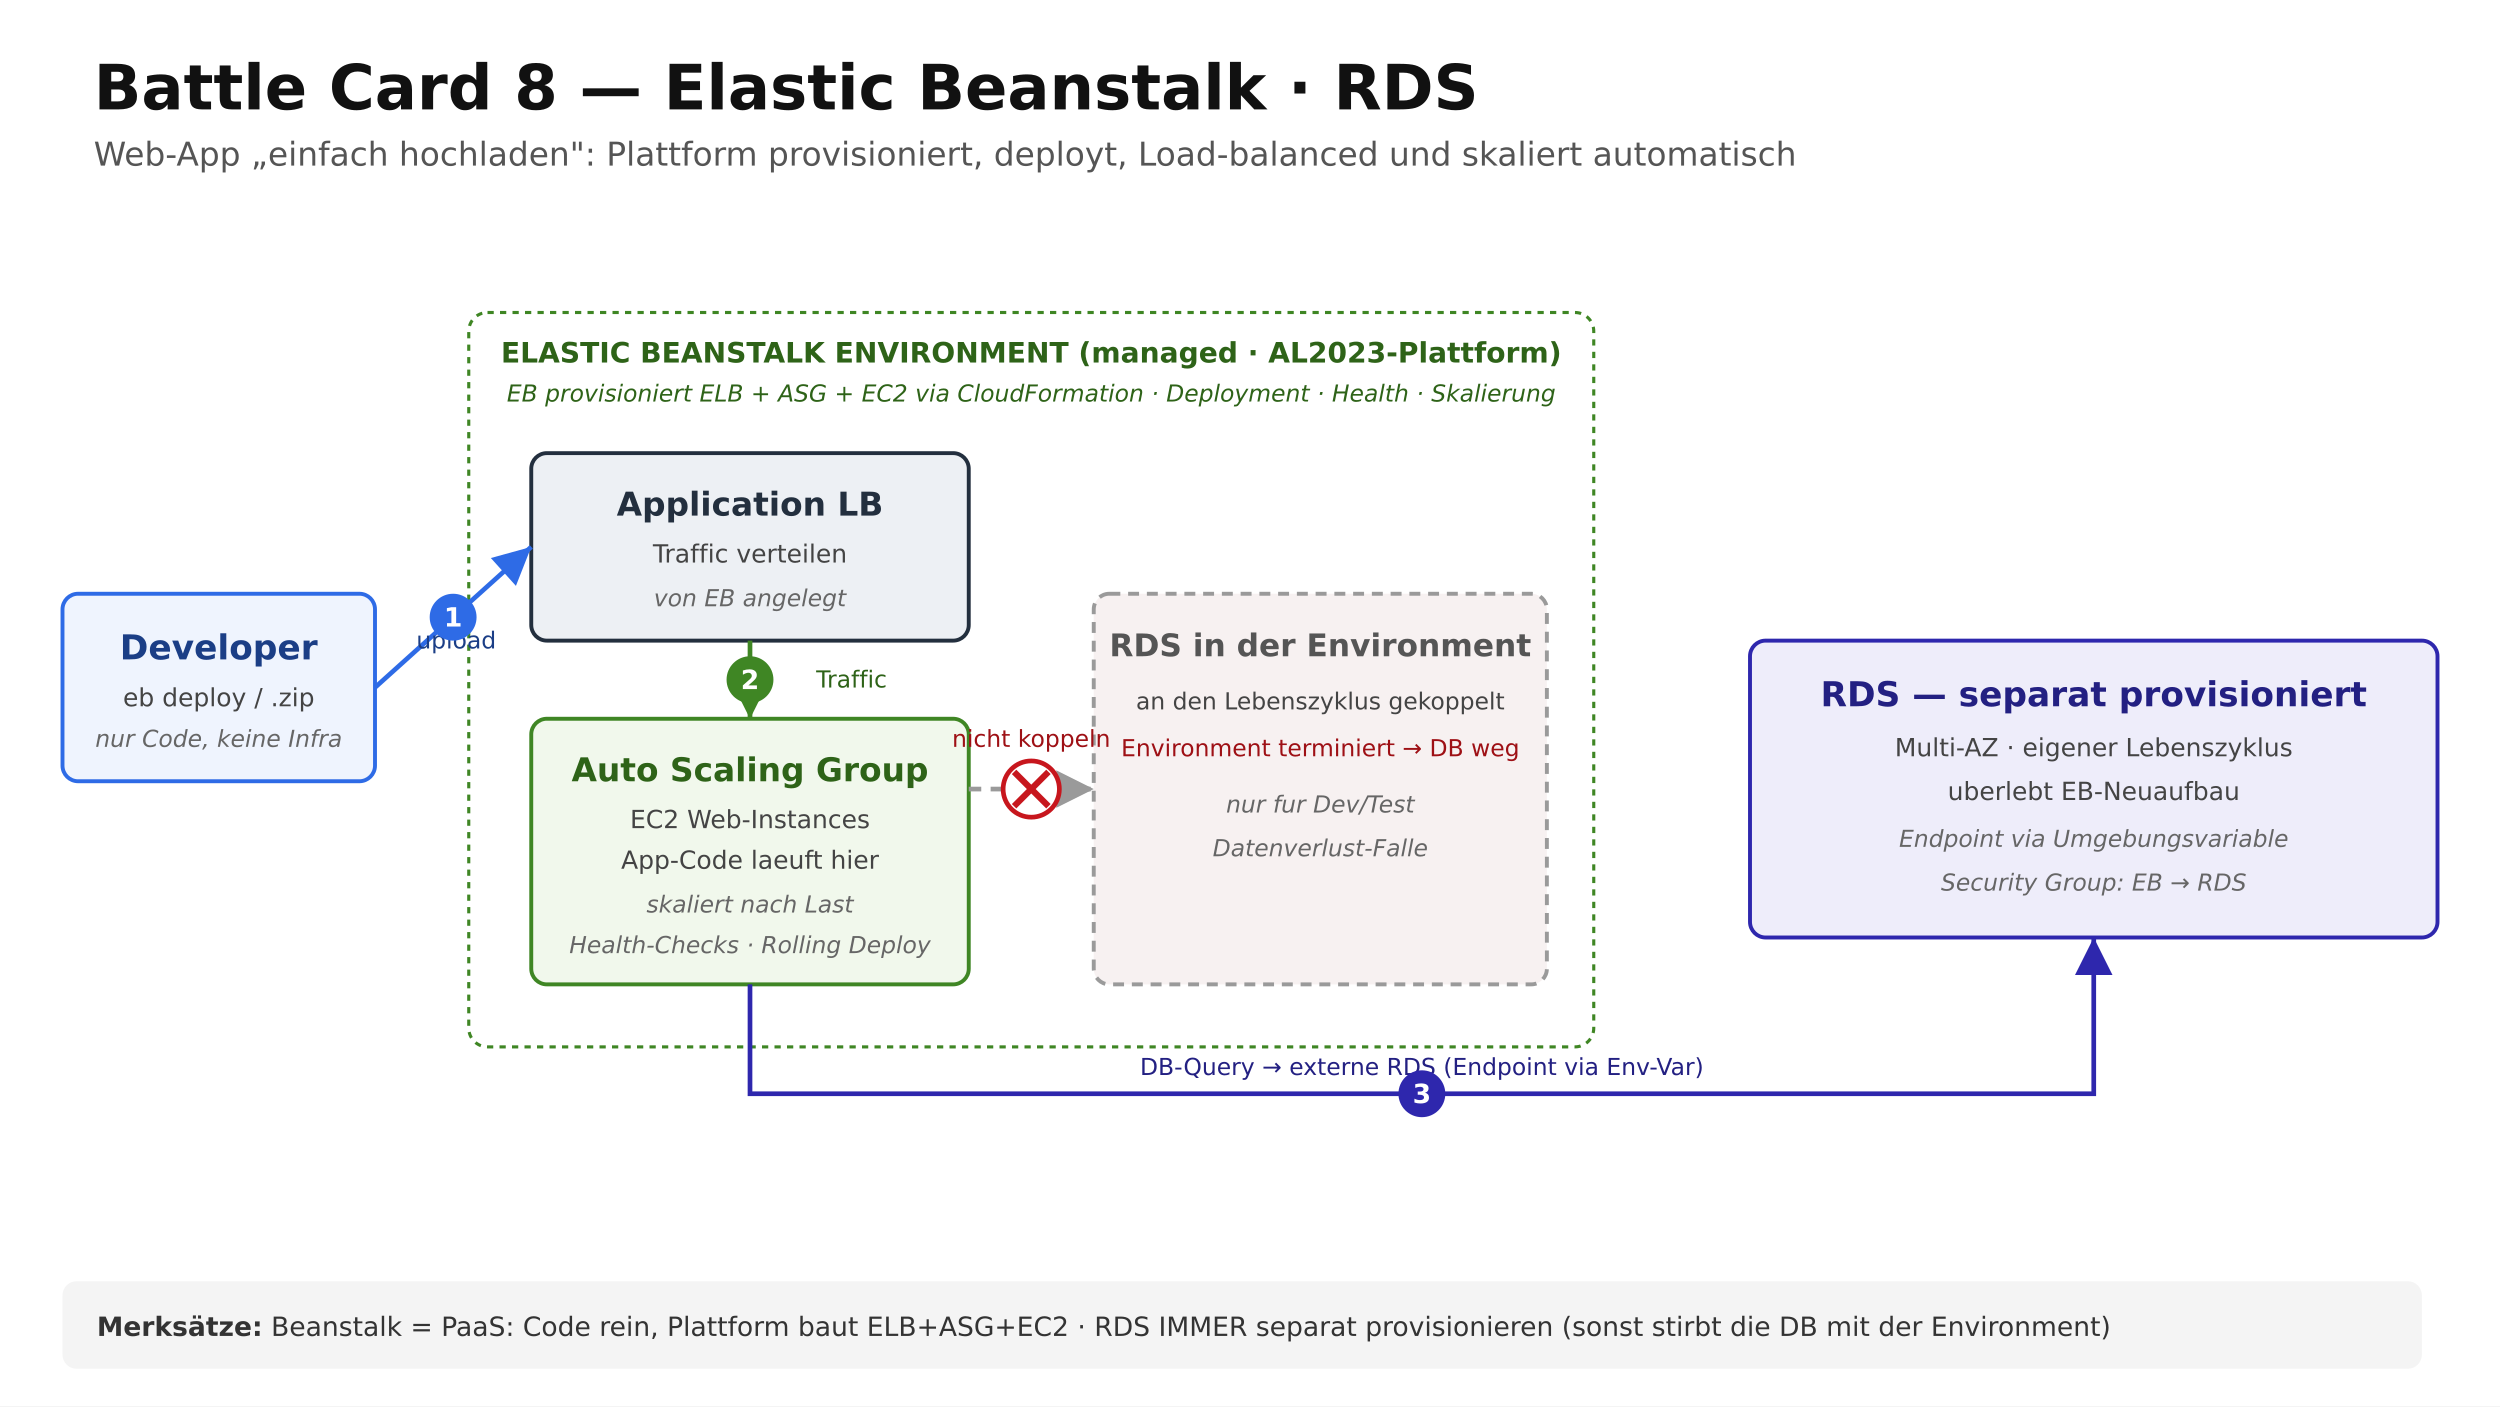
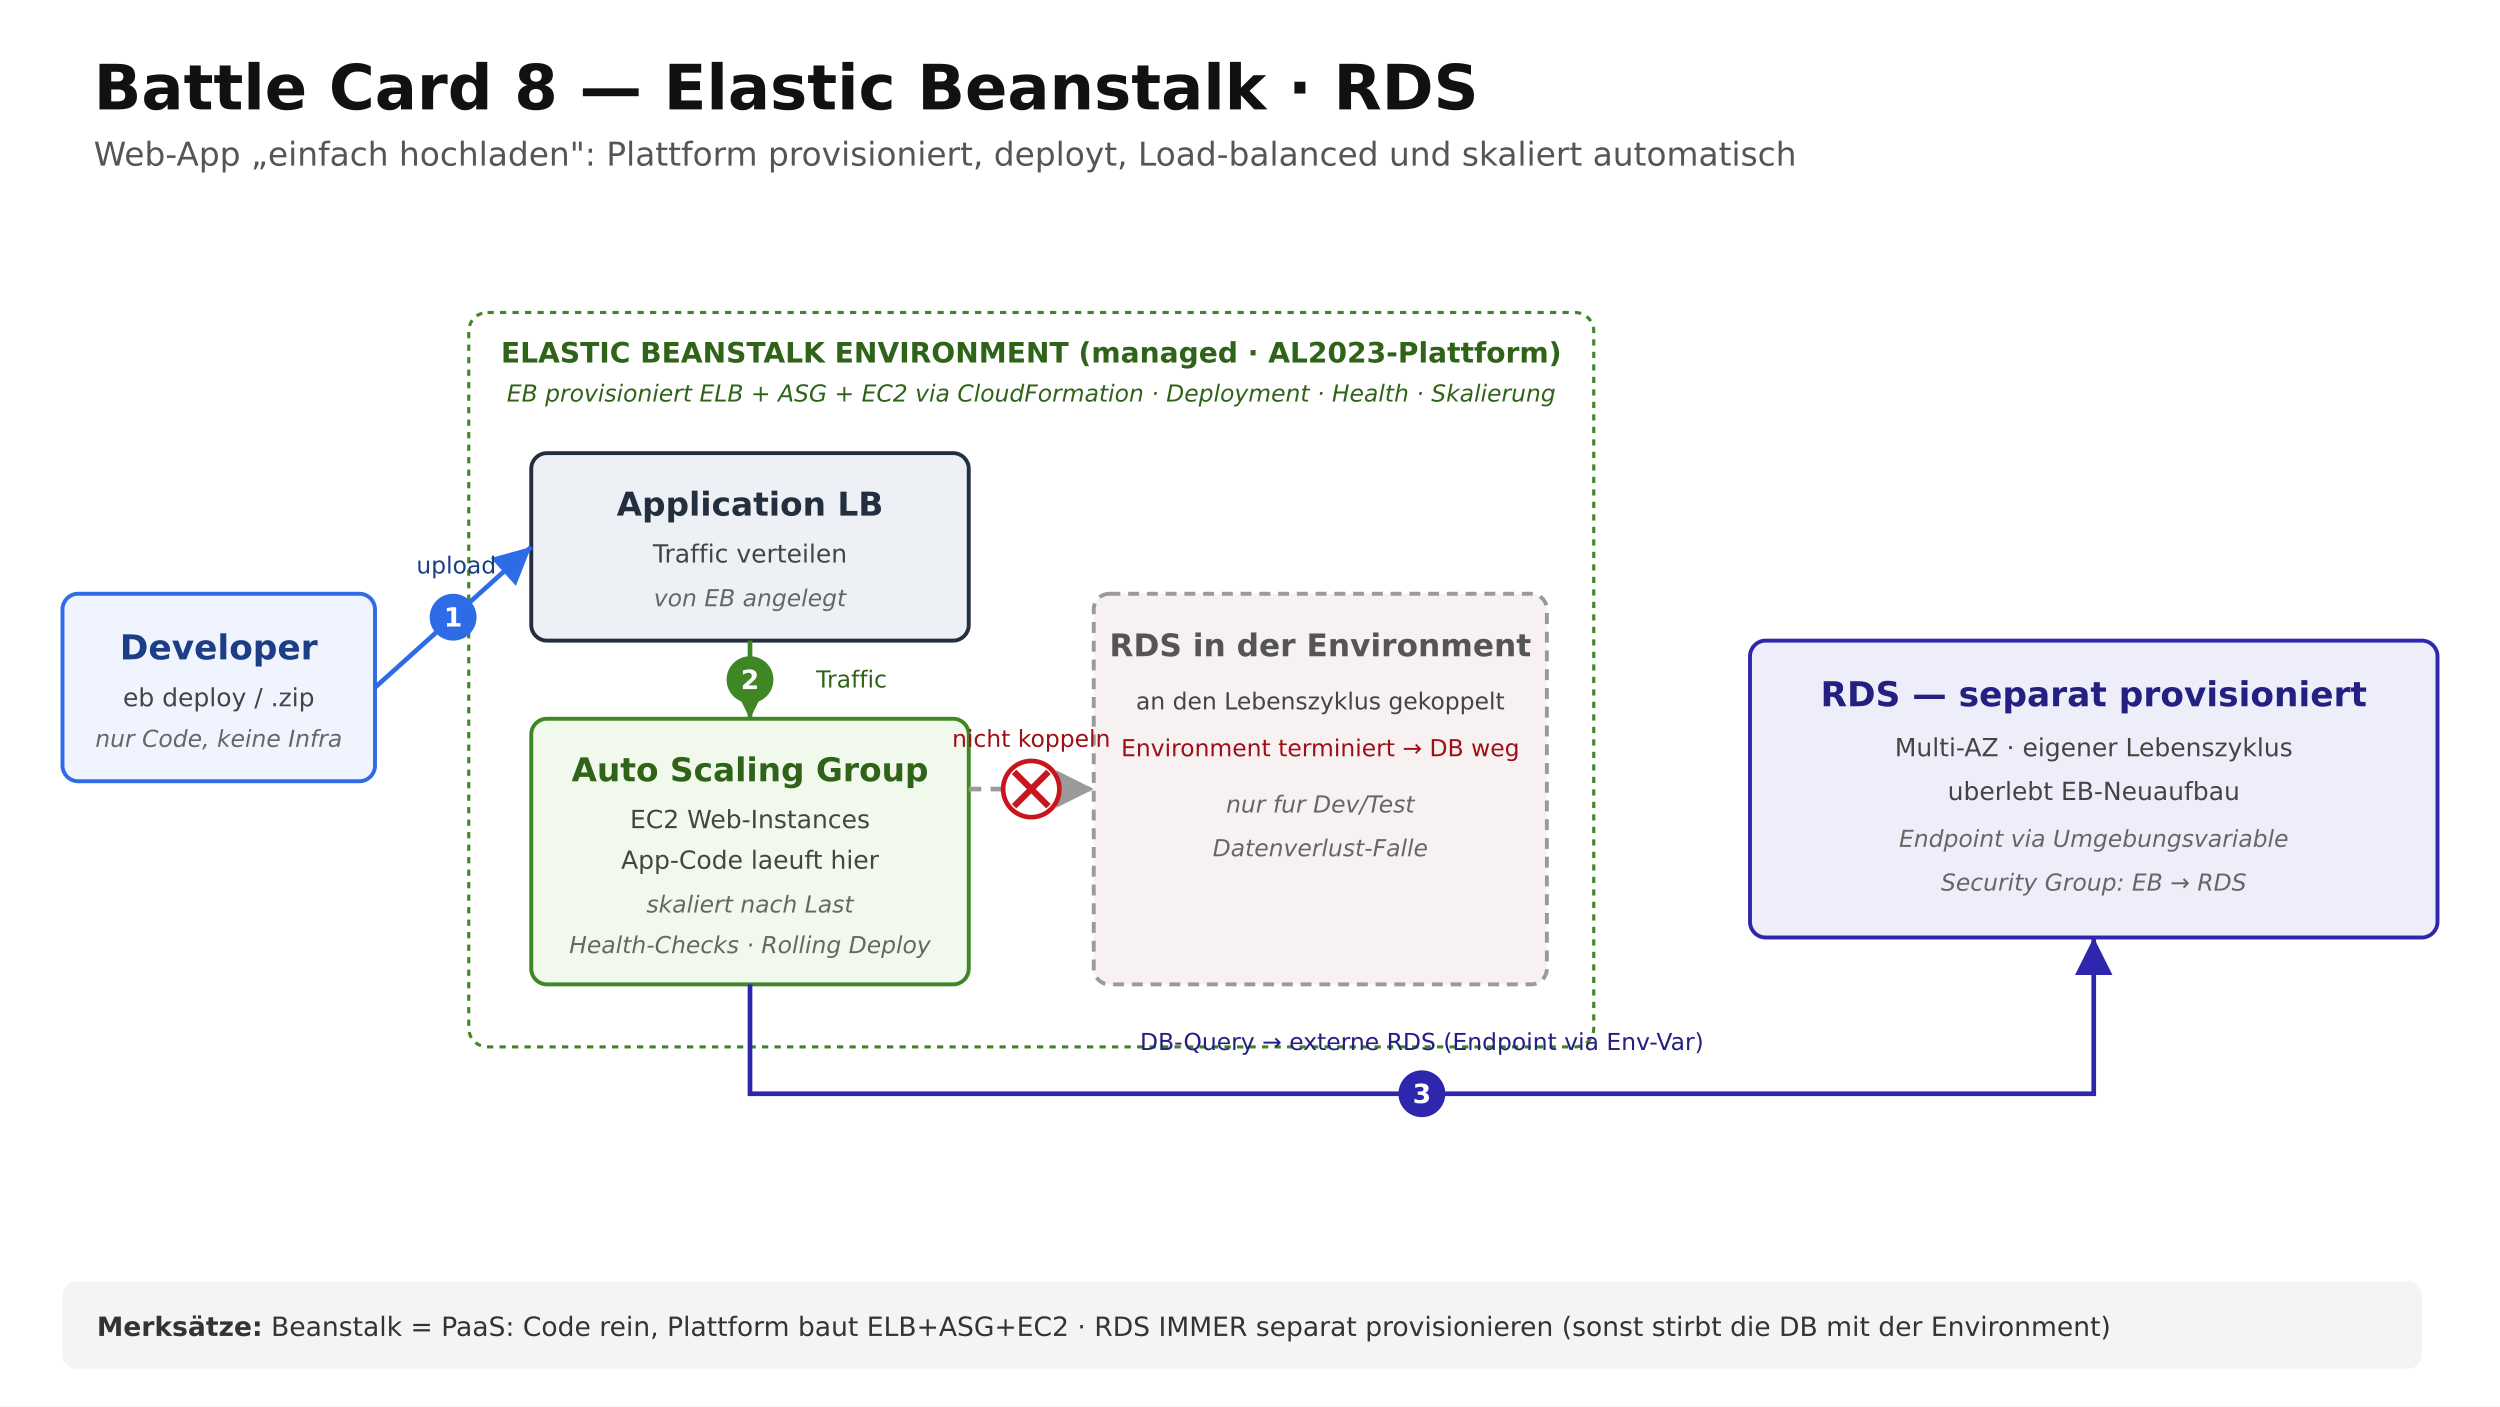
<svg xmlns="http://www.w3.org/2000/svg" viewBox="0 0 1600 900" font-family="DejaVu Sans">
  <defs>
    <marker id="arrB" markerWidth="10" markerHeight="10" refX="8" refY="4" orient="auto">
      <path d="M0,0 L8,4 L0,8 z" fill="#2E6BE6" />
    </marker>
    <marker id="arrGr" markerWidth="10" markerHeight="10" refX="8" refY="4" orient="auto">
      <path d="M0,0 L8,4 L0,8 z" fill="#3F8624" />
    </marker>
    <marker id="arrDb" markerWidth="10" markerHeight="10" refX="8" refY="4" orient="auto">
      <path d="M0,0 L8,4 L0,8 z" fill="#2E27AD" />
    </marker>
    <marker id="arrGy" markerWidth="10" markerHeight="10" refX="8" refY="4" orient="auto">
      <path d="M0,0 L8,4 L0,8 z" fill="#9A9A9A" />
    </marker>
  </defs>
  <rect width="1600" height="900" fill="#FFFFFF" />
  <text x="60" y="70" font-size="40" font-weight="bold" fill="#111111">Battle Card 8 — Elastic Beanstalk · RDS</text>
  <text x="60" y="106" font-size="21" fill="#555555">Web-App „einfach hochladen": Plattform provisioniert, deployt, Load-balanced und skaliert automatisch</text>
  <rect x="40" y="380" width="200" height="120" rx="10" fill="#EFF4FE" stroke="#2E6BE6" stroke-width="2.5" />
  <text x="140" y="422" font-size="22" font-weight="bold" fill="#1B3E86" text-anchor="middle">Developer</text>
  <text x="140" y="452" font-size="16" fill="#444444" text-anchor="middle">eb deploy / .zip</text>
  <text x="140" y="478" font-size="15" font-style="italic" fill="#666666" text-anchor="middle">nur Code, keine Infra</text>
  <rect x="300" y="200" width="720" height="470" rx="12" fill="none" stroke="#3F8624" stroke-width="2" stroke-dasharray="4,4" />
  <text x="660" y="232" font-size="18" font-weight="bold" fill="#2E6318" text-anchor="middle">ELASTIC BEANSTALK ENVIRONMENT  (managed · AL2023-Plattform)</text>
  <text x="660" y="257" font-size="15" font-style="italic" fill="#2E6318" text-anchor="middle">EB provisioniert ELB + ASG + EC2 via CloudFormation · Deployment · Health · Skalierung</text>
  <rect x="340" y="290" width="280" height="120" rx="10" fill="#EDF0F4" stroke="#232F3E" stroke-width="2.5" />
  <text x="480" y="330" font-size="21" font-weight="bold" fill="#232F3E" text-anchor="middle">Application LB</text>
  <text x="480" y="360" font-size="16" fill="#444444" text-anchor="middle">Traffic verteilen</text>
  <text x="480" y="388" font-size="15" font-style="italic" fill="#666666" text-anchor="middle">von EB angelegt</text>
  <rect x="340" y="460" width="280" height="170" rx="10" fill="#F1F8EC" stroke="#3F8624" stroke-width="2.5" />
  <text x="480" y="500" font-size="21" font-weight="bold" fill="#2E6318" text-anchor="middle">Auto Scaling Group</text>
  <text x="480" y="530" font-size="16" fill="#444444" text-anchor="middle">EC2 Web-Instances</text>
  <text x="480" y="556" font-size="16" fill="#444444" text-anchor="middle">App-Code laeuft hier</text>
  <text x="480" y="584" font-size="15" font-style="italic" fill="#666666" text-anchor="middle">skaliert nach Last</text>
  <text x="480" y="610" font-size="15" font-style="italic" fill="#666666" text-anchor="middle">Health-Checks · Rolling Deploy</text>
  <rect x="700" y="380" width="290" height="250" rx="10" fill="#F7F1F1" stroke="#9A9A9A" stroke-width="2.5" stroke-dasharray="7,5" />
  <text x="845" y="420" font-size="20" font-weight="bold" fill="#555555" text-anchor="middle">RDS in der Environment</text>
  <text x="845" y="454" font-size="15" fill="#444444" text-anchor="middle">an den Lebenszyklus gekoppelt</text>
  <text x="845" y="484" font-size="15" fill="#9E1015" text-anchor="middle">Environment terminiert → DB weg</text>
  <text x="845" y="520" font-size="15" font-style="italic" fill="#666666" text-anchor="middle">nur fur Dev/Test</text>
  <text x="845" y="548" font-size="15" font-style="italic" fill="#666666" text-anchor="middle">Datenverlust-Falle</text>
  <rect x="1120" y="410" width="440" height="190" rx="10" fill="#EEEDFA" stroke="#2E27AD" stroke-width="2.5" />
  <text x="1340" y="452" font-size="22" font-weight="bold" fill="#232082" text-anchor="middle">RDS — separat provisioniert</text>
  <text x="1340" y="484" font-size="16" fill="#444444" text-anchor="middle">Multi-AZ · eigener Lebenszyklus</text>
  <text x="1340" y="512" font-size="16" fill="#444444" text-anchor="middle">uberlebt EB-Neuaufbau</text>
  <text x="1340" y="542" font-size="15" font-style="italic" fill="#666666" text-anchor="middle">Endpoint via Umgebungsvariable</text>
  <text x="1340" y="570" font-size="15" font-style="italic" fill="#666666" text-anchor="middle">Security Group: EB → RDS</text>
  <line x1="240" y1="440" x2="340" y2="350" stroke="#2E6BE6" stroke-width="3" marker-end="url(#arrB)" />
-   <text x="292" y="415" font-size="15" fill="#1B3E86" text-anchor="middle">upload</text>
+   <text x="292" y="367" font-size="15" fill="#1B3E86" text-anchor="middle">upload</text>
  <circle cx="290" cy="395" r="15" fill="#2E6BE6" />
  <text x="290" y="401" font-size="17" font-weight="bold" fill="#FFFFFF" text-anchor="middle">1</text>
  <line x1="480" y1="410" x2="480" y2="460" stroke="#3F8624" stroke-width="3" marker-end="url(#arrGr)" />
  <text x="545" y="440" font-size="15" fill="#2E6318" text-anchor="middle">Traffic</text>
  <circle cx="480" cy="435" r="15" fill="#3F8624" />
  <text x="480" y="441" font-size="17" font-weight="bold" fill="#FFFFFF" text-anchor="middle">2</text>
  <path d="M 480 630 L 480 700 L 1340 700 L 1340 600" fill="none" stroke="#2E27AD" stroke-width="3" marker-end="url(#arrDb)" />
-   <text x="910" y="688" font-size="15" fill="#232082" text-anchor="middle">DB-Query → externe RDS (Endpoint via Env-Var)</text>
+   <text x="910" y="672" font-size="15" fill="#232082" text-anchor="middle">DB-Query → externe RDS (Endpoint via Env-Var)</text>
  <circle cx="910" cy="700" r="15" fill="#2E27AD" />
  <text x="910" y="706" font-size="17" font-weight="bold" fill="#FFFFFF" text-anchor="middle">3</text>
  <line x1="620" y1="505" x2="700" y2="505" stroke="#9A9A9A" stroke-width="3" stroke-dasharray="8,6" marker-end="url(#arrGy)" />
  <text x="660" y="478" font-size="15" fill="#9E1015" text-anchor="middle">nicht koppeln</text>
  <circle cx="660" cy="505" r="18" fill="#FFFFFF" stroke="#C7161D" stroke-width="3" />
  <line x1="649" y1="494" x2="671" y2="516" stroke="#C7161D" stroke-width="4" />
  <line x1="671" y1="494" x2="649" y2="516" stroke="#C7161D" stroke-width="4" />
  <rect x="40" y="820" width="1510" height="56" rx="9" fill="#F4F4F4" />
  <text x="62" y="855" font-size="17" fill="#333333">
    <tspan font-weight="bold">Merksätze:</tspan>  Beanstalk = PaaS: Code rein, Plattform baut ELB+ASG+EC2 · RDS IMMER separat provisionieren (sonst stirbt die DB mit der Environment)</text>
</svg>
